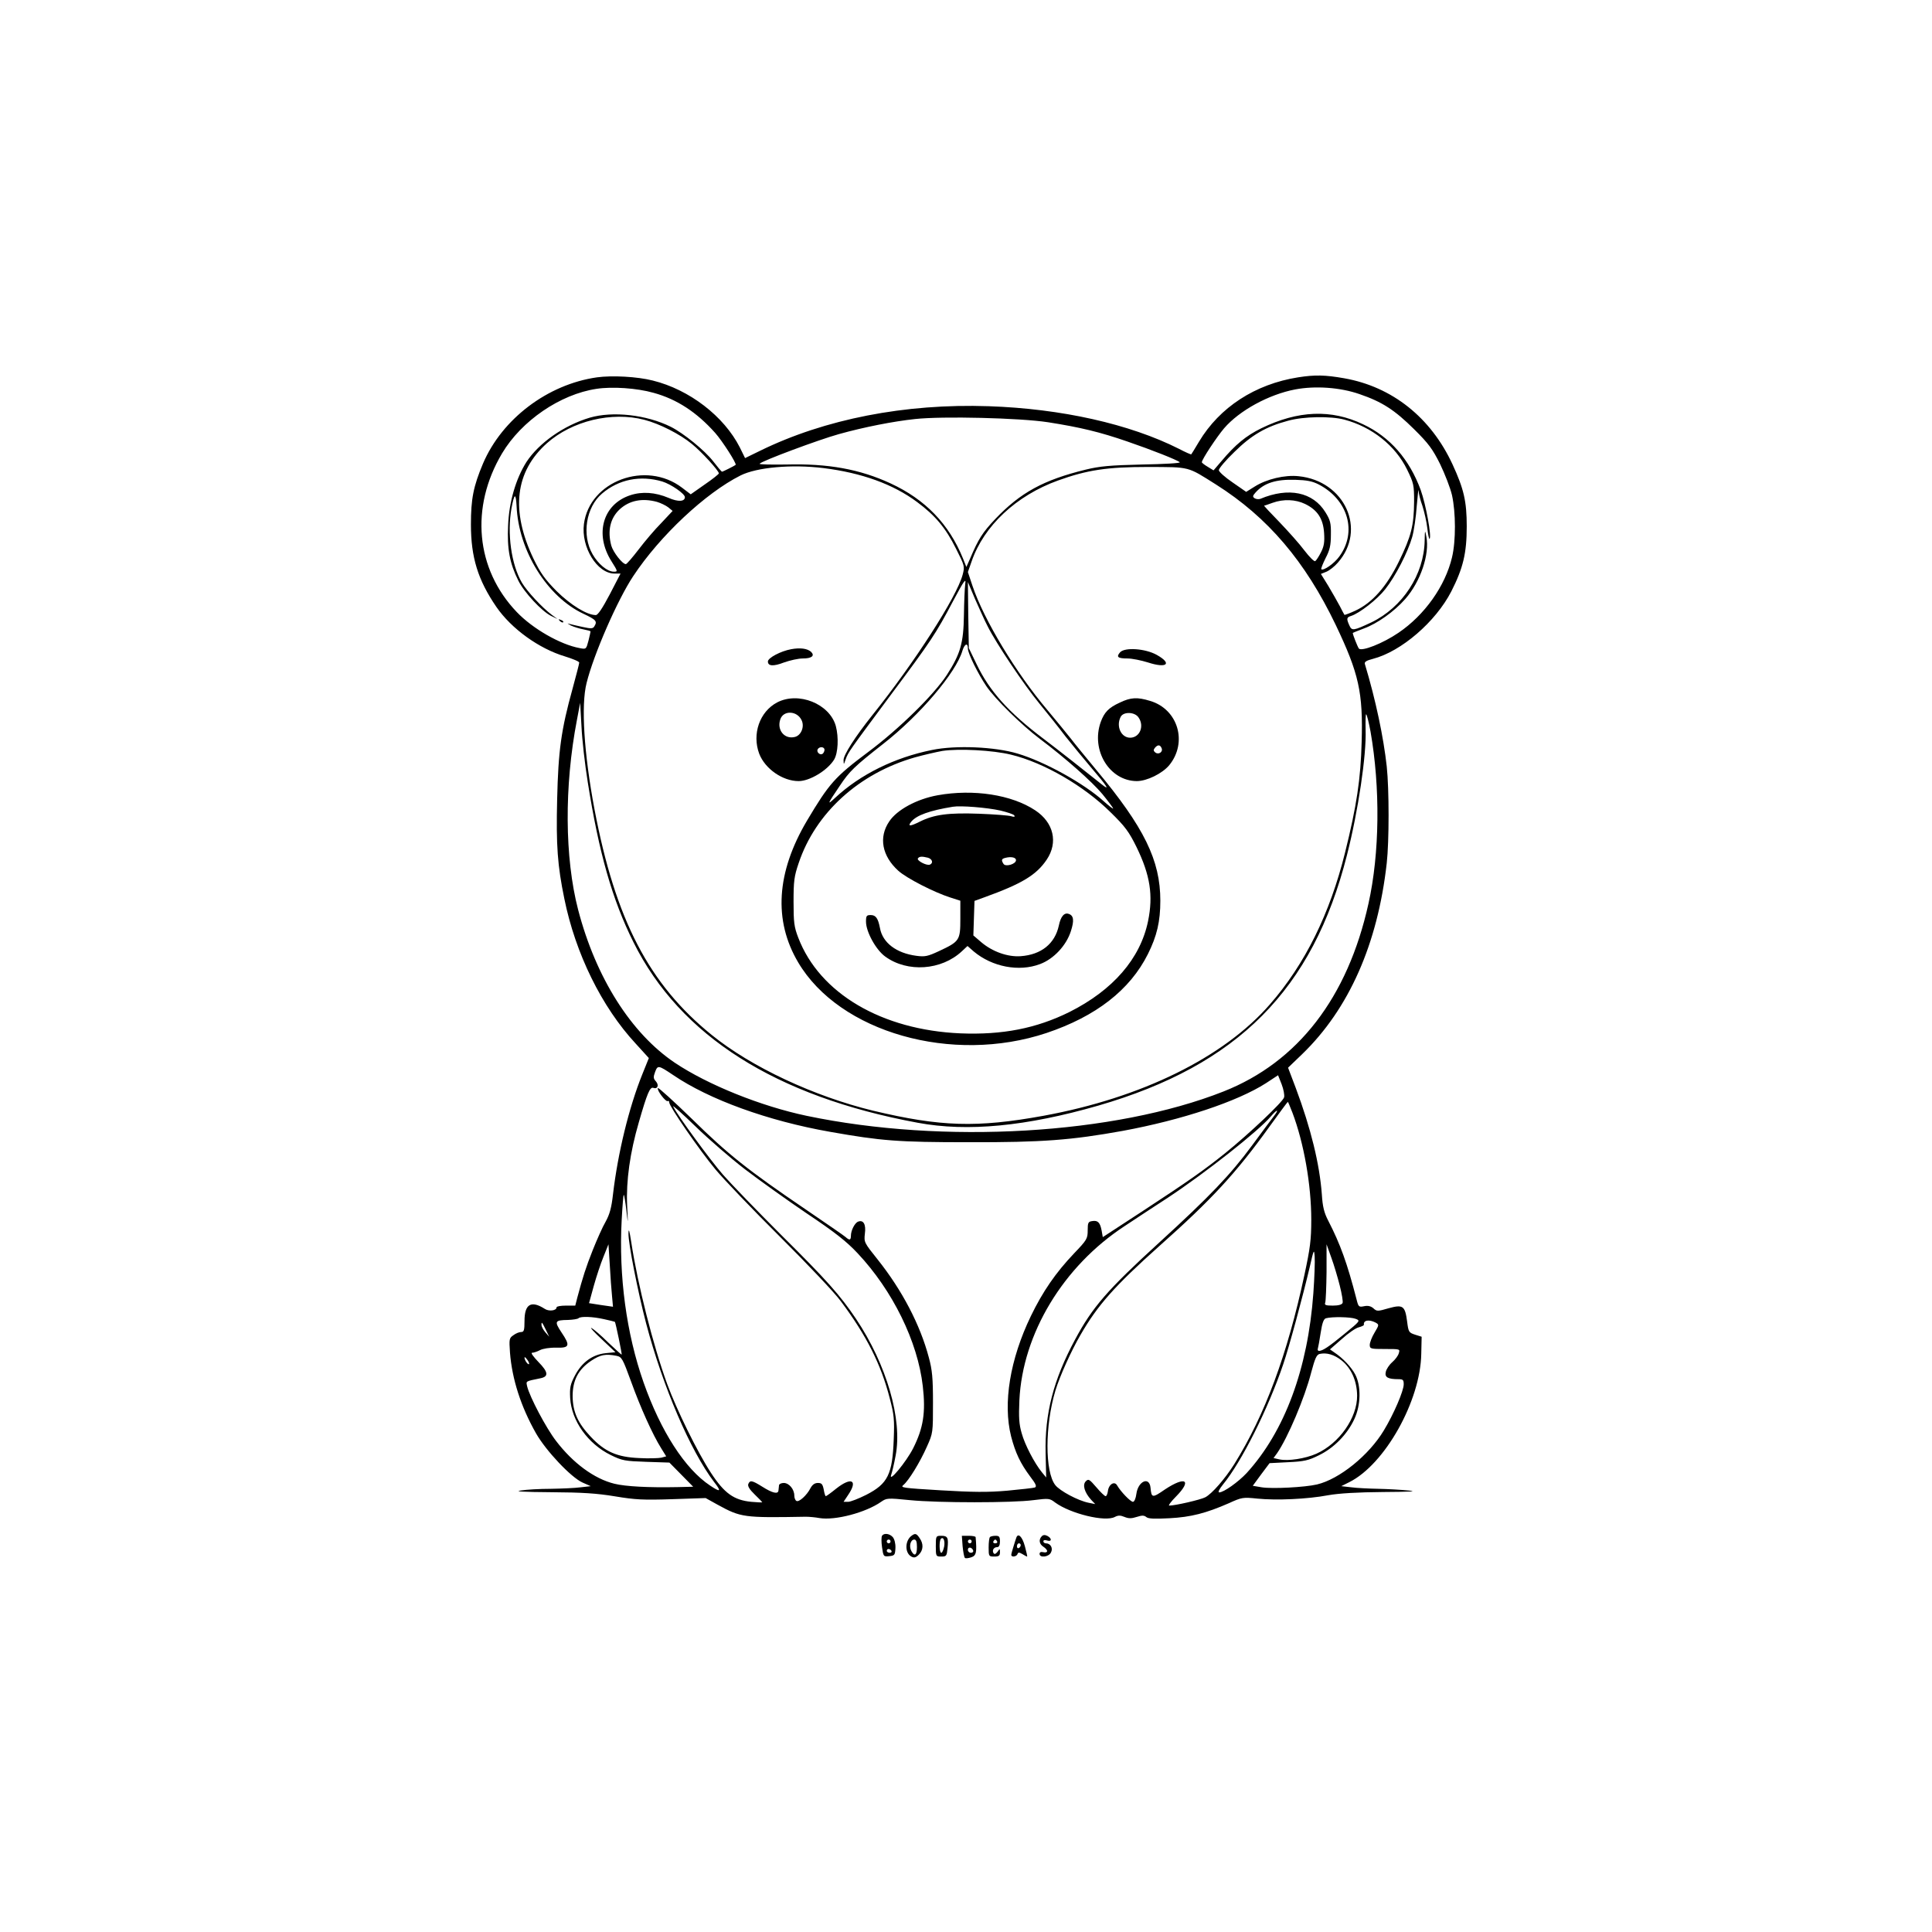
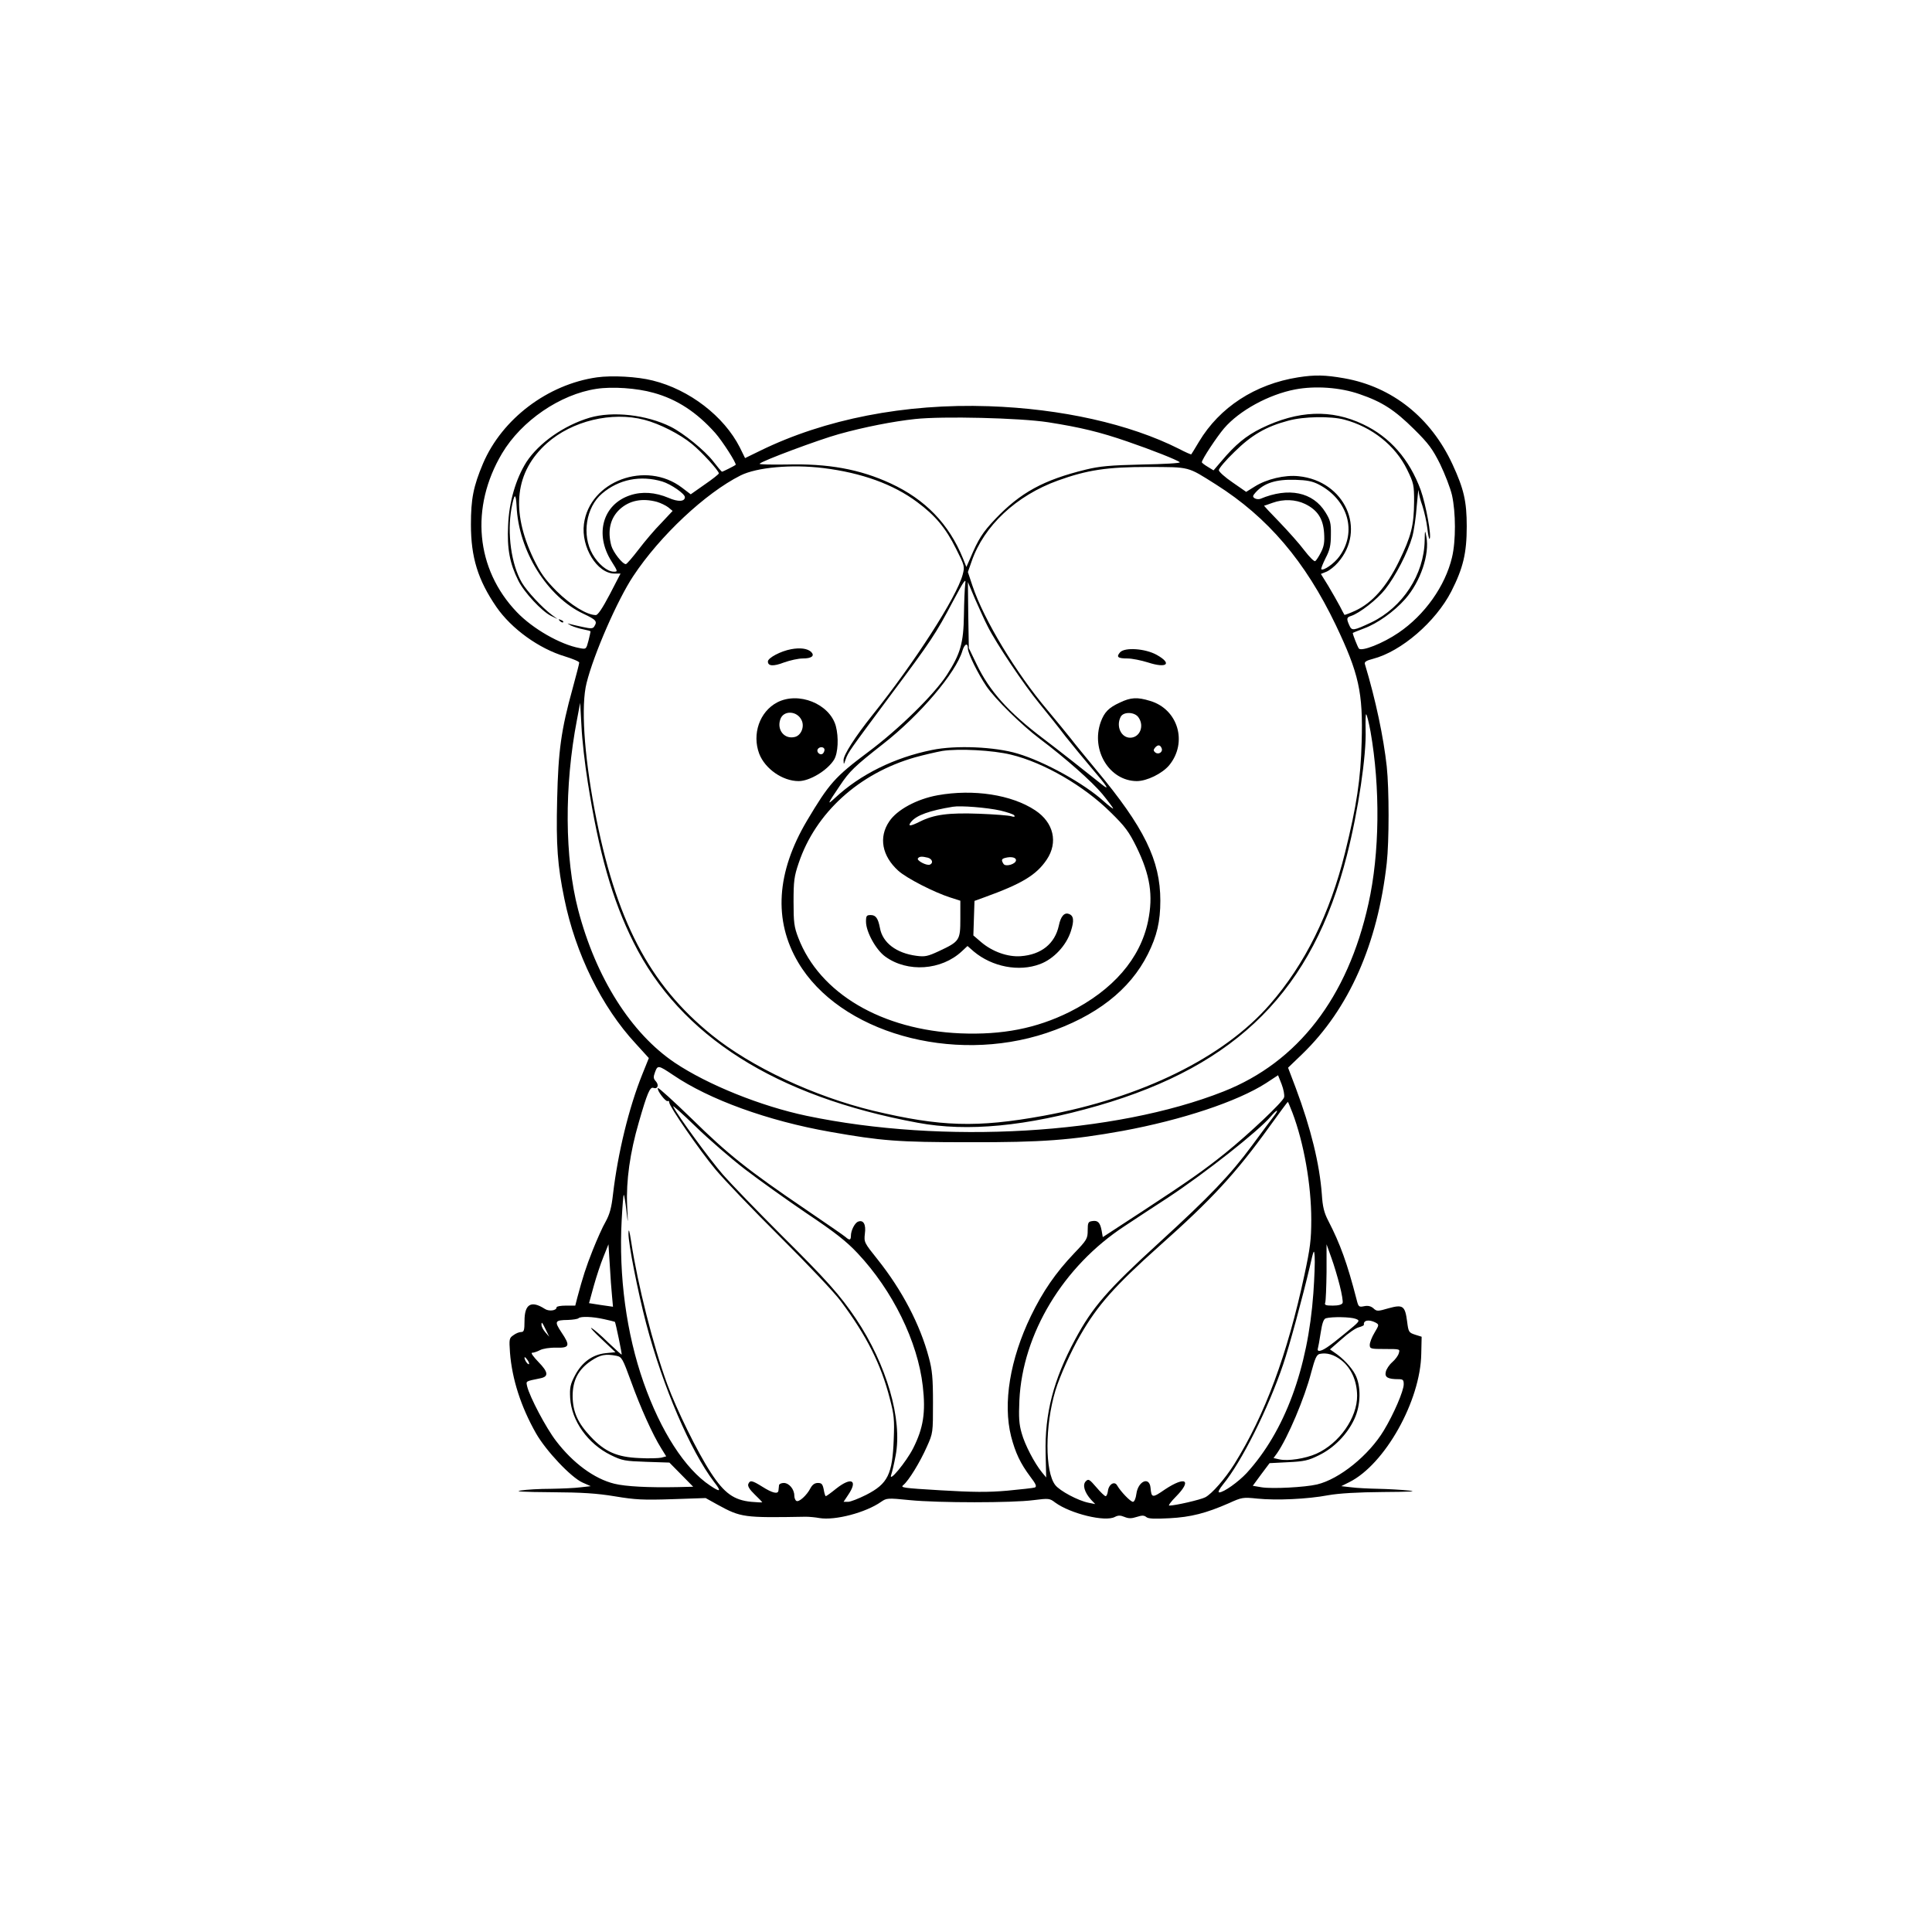
- <svg xmlns="http://www.w3.org/2000/svg" version="1.0" width="1024pt" height="1024pt" viewBox="0 0 1024 1024" preserveAspectRatio="xMidYMid meet">
-   <g transform="translate(0,1024) scale(0.1,-0.1)" fill="#000000" stroke="none">
-     <path d="M3164 8240 c-261 -37 -503 -220 -604 -457 -51 -121 -64 -187 -64 -323 0 -174 37 -294 135 -437 80 -116 226 -221 363 -262 42 -13 76 -27 76 -33 0 -6 -16 -67 -35 -137 -61 -220 -76 -330 -82 -588 -6 -244 2 -351 38 -526 59 -291 198 -574 378 -768 l70 -77 -35 -87 c-70 -174 -129 -414 -155 -635 -8 -72 -18 -107 -39 -145 -16 -27 -46 -95 -68 -150 -37 -93 -53 -144 -82 -252 l-11 -43 -49 0 c-28 0 -50 -4 -50 -9 0 -18 -41 -23 -63 -8 -72 46 -107 25 -107 -64 0 -50 -3 -59 -18 -59 -10 0 -28 -7 -41 -17 -22 -15 -23 -20 -18 -92 11 -141 58 -287 138 -428 53 -93 186 -234 247 -261 l43 -19 -53 -6 c-29 -4 -100 -7 -158 -8 -58 0 -130 -4 -160 -9 -37 -5 15 -8 160 -9 167 -1 243 -6 340 -22 108 -18 149 -20 302 -15 l178 6 63 -35 c124 -68 138 -70 467 -64 19 0 52 -3 73 -7 83 -14 246 29 327 86 29 20 34 21 152 9 152 -15 544 -15 656 0 81 10 85 10 115 -13 81 -59 265 -104 316 -76 18 9 29 9 51 0 22 -9 37 -9 65 0 28 9 39 9 51 -1 11 -9 44 -10 122 -6 115 6 195 27 316 80 68 31 74 32 151 24 100 -10 264 -3 375 18 56 10 156 16 290 17 149 1 186 3 135 8 -38 4 -110 8 -160 9 -49 1 -114 4 -143 8 l-53 6 42 21 c189 94 378 431 382 681 l2 90 -35 11 c-33 11 -35 14 -42 70 -11 83 -22 91 -98 70 -58 -17 -63 -17 -81 0 -13 11 -28 15 -48 11 -29 -6 -31 -4 -41 36 -49 190 -86 293 -150 417 -22 42 -30 75 -34 140 -12 161 -58 349 -138 563 l-41 108 75 72 c248 240 400 584 448 1012 13 117 13 390 0 513 -17 154 -58 351 -116 543 -3 11 8 18 43 27 150 39 332 196 415 357 63 124 82 203 82 345 0 132 -15 198 -75 328 -115 249 -320 412 -574 457 -102 18 -156 19 -245 5 -228 -36 -416 -159 -525 -341 -21 -35 -39 -65 -41 -67 -1 -2 -31 11 -65 29 -262 132 -624 213 -1009 226 -443 15 -868 -68 -1211 -236 l-80 -39 -28 57 c-84 165 -267 306 -461 354 -82 21 -216 28 -296 17z m300 -82 c124 -34 229 -103 327 -213 38 -43 115 -163 108 -169 -6 -5 -67 -36 -72 -36 -3 0 -24 25 -47 55 -44 57 -157 149 -225 183 -129 64 -307 84 -430 48 -137 -41 -269 -134 -335 -235 -56 -89 -92 -211 -97 -336 -6 -124 9 -202 54 -292 31 -63 125 -163 173 -187 l35 -17 -30 22 c-52 39 -131 124 -159 171 -56 96 -79 261 -55 394 15 80 23 84 27 12 10 -237 162 -481 354 -571 68 -32 75 -40 58 -67 -7 -12 -17 -13 -62 -3 -29 6 -62 14 -73 17 -11 4 -6 0 10 -9 17 -8 47 -17 68 -21 20 -4 37 -8 37 -11 0 -2 -5 -25 -11 -49 -12 -45 -12 -46 -47 -39 -103 19 -249 103 -333 191 -218 228 -248 555 -78 841 103 173 308 313 500 342 84 13 215 4 303 -21z m3742 -7 c120 -41 186 -84 289 -186 77 -76 98 -105 138 -185 25 -52 54 -126 63 -165 20 -91 21 -241 0 -329 -36 -152 -145 -306 -284 -400 -82 -56 -196 -101 -210 -83 -7 10 -32 73 -32 82 0 1 27 12 59 24 71 26 160 89 219 156 81 92 130 237 112 330 -7 38 -8 37 -9 -20 -3 -180 -117 -354 -283 -434 -94 -44 -103 -46 -116 -16 -16 35 -15 43 8 50 45 14 140 88 182 142 54 68 120 196 143 277 9 31 20 105 24 164 5 59 9 95 10 81 0 -14 9 -50 20 -80 10 -31 22 -83 26 -118 4 -34 9 -60 12 -57 12 11 -20 184 -47 259 -60 163 -163 281 -305 348 -169 81 -345 74 -540 -21 -81 -40 -137 -86 -211 -174 l-42 -49 -31 19 c-17 10 -31 21 -31 24 0 15 79 134 118 180 81 94 236 179 377 206 106 20 238 11 341 -25z m-3791 -136 c81 -21 189 -76 252 -128 52 -42 143 -142 143 -156 0 -4 -34 -31 -75 -59 l-74 -52 -46 35 c-191 146 -490 36 -520 -192 -16 -123 70 -263 162 -263 l32 0 -57 -110 c-39 -74 -63 -110 -74 -110 -47 0 -133 53 -208 127 -63 64 -85 95 -123 173 -121 255 -97 460 72 611 133 118 343 169 516 124z m2140 -13 c172 -27 275 -52 420 -102 131 -45 265 -98 278 -110 5 -5 -85 -10 -200 -12 -170 -4 -224 -9 -298 -27 -225 -55 -347 -122 -481 -263 -66 -70 -88 -104 -132 -208 l-20 -45 -18 45 c-74 183 -200 313 -384 398 -162 75 -331 106 -553 100 -80 -1 -143 0 -141 4 9 14 315 128 420 157 132 37 290 68 404 80 145 16 556 6 705 -17z m1570 14 c147 -39 271 -138 333 -265 35 -72 37 -81 37 -171 -1 -125 -15 -182 -81 -317 -65 -133 -142 -219 -231 -260 -30 -14 -56 -23 -57 -22 -2 2 -13 24 -25 47 -13 24 -40 72 -61 107 l-39 63 30 12 c16 7 43 28 60 48 154 175 37 433 -208 458 -72 8 -170 -15 -233 -55 l-45 -28 -72 50 c-40 27 -73 57 -73 65 0 9 37 53 83 97 90 89 167 134 284 165 82 23 227 25 298 6z m-2760 -257 c201 -25 369 -85 496 -180 96 -71 152 -138 206 -247 46 -91 47 -94 35 -139 -32 -118 -255 -465 -478 -743 -91 -114 -154 -212 -153 -239 1 -26 1 -25 11 4 14 39 19 45 238 340 215 288 239 324 332 500 58 109 69 124 64 90 -3 -22 -6 -96 -7 -164 -2 -149 -18 -206 -91 -319 -69 -105 -253 -286 -418 -409 -175 -131 -205 -165 -323 -363 -162 -274 -178 -528 -47 -750 219 -372 817 -542 1317 -375 262 88 442 228 537 418 48 96 66 173 66 283 0 214 -85 388 -340 694 -52 63 -113 137 -135 166 -22 28 -78 96 -123 150 -167 197 -337 479 -397 657 l-25 75 20 57 c65 188 236 348 457 428 155 56 261 72 478 72 225 -1 206 4 360 -93 275 -174 473 -407 635 -745 122 -256 145 -357 137 -620 -5 -194 -26 -337 -88 -586 -80 -323 -212 -591 -398 -804 -245 -282 -681 -496 -1201 -591 -352 -64 -545 -58 -902 27 -313 76 -645 231 -855 401 -333 269 -511 611 -622 1196 -56 297 -72 552 -42 670 38 153 164 441 247 566 142 215 384 441 569 534 86 43 270 60 440 39z m-855 -71 c46 -14 120 -65 120 -83 0 -24 -36 -26 -86 -4 -71 30 -141 35 -204 14 -145 -48 -190 -206 -99 -350 34 -54 34 -55 12 -55 -34 0 -82 40 -112 92 -59 102 -35 250 50 322 89 76 204 98 319 64z m3480 -16 c155 -81 204 -251 109 -381 -27 -38 -85 -78 -96 -68 -2 3 8 29 23 59 22 42 28 67 28 124 1 62 -3 77 -29 119 -66 107 -195 134 -345 71 -8 -3 -22 -2 -30 3 -12 8 -11 13 5 31 45 50 108 70 210 67 61 -2 90 -7 125 -25z m-3508 -92 c20 -6 47 -19 60 -29 l23 -19 -60 -64 c-34 -34 -88 -98 -120 -140 -33 -43 -63 -78 -68 -78 -18 0 -67 63 -77 98 -21 78 -6 145 44 192 52 48 120 61 198 40z m3435 -11 c66 -32 96 -78 101 -154 3 -48 0 -70 -17 -103 -11 -22 -25 -43 -30 -46 -5 -4 -31 22 -57 56 -26 35 -86 102 -133 151 -47 48 -83 87 -81 87 3 0 23 7 45 15 58 21 122 18 172 -6z m-1682 -649 c45 -90 191 -308 274 -409 42 -51 105 -130 139 -175 35 -44 96 -118 135 -164 86 -100 103 -127 56 -89 -67 54 -245 194 -309 242 -184 139 -285 251 -354 395 l-41 85 -3 175 -2 175 38 -90 c22 -49 51 -115 67 -145z m-105 -118 c0 -25 54 -134 98 -199 46 -68 189 -208 282 -278 137 -103 278 -228 333 -294 31 -38 57 -73 57 -76 0 -4 -23 14 -51 39 -104 94 -314 210 -456 252 -120 36 -327 45 -453 19 -199 -40 -381 -130 -514 -254 -44 -41 -42 -35 25 64 52 78 77 102 231 223 192 150 385 376 419 493 12 38 29 44 29 11z m-2015 -706 c59 -375 130 -625 243 -851 247 -496 753 -817 1507 -956 263 -49 574 -19 956 91 739 214 1137 614 1318 1327 60 235 104 533 99 665 -1 47 0 84 3 82 4 -2 14 -43 23 -91 52 -296 49 -645 -11 -913 -110 -497 -373 -839 -768 -995 -577 -228 -1484 -281 -2210 -129 -242 51 -523 164 -698 281 -232 156 -419 451 -513 812 -71 274 -74 653 -6 1006 l17 90 7 -125 c3 -69 18 -201 33 -294z m2244 144 c174 -42 387 -166 527 -305 78 -76 98 -104 138 -185 72 -148 89 -255 61 -392 -41 -199 -186 -366 -417 -482 -176 -87 -355 -122 -578 -113 -417 18 -746 212 -859 507 -22 57 -25 81 -25 190 0 109 3 135 27 205 89 266 319 476 617 561 47 13 112 28 145 34 87 13 267 4 364 -20z m-1791 -1698 c191 -130 502 -243 832 -301 272 -48 359 -55 735 -55 389 -1 543 11 815 60 315 58 609 156 760 253 l64 42 19 -48 c10 -26 16 -57 13 -69 -6 -24 -185 -193 -311 -295 -116 -93 -193 -147 -434 -305 l-216 -141 -6 34 c-8 43 -20 56 -50 51 -21 -3 -24 -8 -24 -49 0 -44 -4 -51 -72 -122 -98 -103 -166 -202 -229 -332 -111 -230 -149 -462 -105 -638 23 -88 49 -143 102 -214 30 -39 35 -52 24 -57 -8 -3 -75 -10 -147 -17 -103 -9 -182 -8 -351 2 -201 12 -217 14 -199 28 28 23 88 120 125 204 32 71 32 74 32 232 0 131 -4 174 -22 240 -46 174 -142 357 -271 519 -72 90 -73 92 -68 137 7 50 -8 75 -36 64 -18 -7 -38 -47 -38 -75 0 -24 -8 -25 -29 -6 -9 8 -104 73 -211 146 -305 207 -412 292 -601 478 -98 95 -179 169 -182 165 -7 -11 42 -75 52 -69 4 3 8 0 8 -7 0 -21 160 -253 245 -355 44 -53 198 -214 342 -357 144 -143 289 -296 322 -341 137 -183 214 -336 260 -516 23 -87 25 -114 21 -216 -7 -187 -31 -236 -146 -295 -40 -20 -83 -37 -96 -37 l-24 0 24 36 c54 79 18 98 -63 34 -27 -22 -52 -40 -55 -40 -3 0 -8 16 -11 35 -6 29 -11 35 -31 35 -17 0 -29 -9 -39 -27 -19 -38 -62 -77 -75 -68 -6 3 -11 16 -11 28 0 34 -28 67 -56 67 -13 0 -25 -6 -25 -12 -1 -7 -2 -20 -3 -28 -2 -21 -32 -14 -87 21 -53 33 -64 35 -73 13 -4 -11 7 -29 34 -55 22 -21 40 -40 40 -41 0 -2 -26 -1 -58 2 -92 9 -143 45 -214 154 -72 110 -182 335 -232 471 -75 206 -156 527 -190 750 -10 64 -14 78 -15 48 -1 -53 49 -307 94 -479 89 -336 234 -673 360 -839 40 -51 34 -56 -21 -19 -133 88 -262 288 -353 547 -91 259 -132 563 -116 860 4 76 9 136 11 134 3 -2 9 -40 14 -83 9 -78 9 -77 4 27 -6 130 15 280 62 441 44 153 59 189 77 182 23 -8 31 15 13 35 -13 14 -14 22 -4 49 14 37 17 37 96 -16z m3282 -199 c61 -161 100 -383 100 -568 0 -106 -6 -151 -36 -291 -91 -425 -210 -744 -372 -1004 -49 -78 -119 -158 -154 -176 -25 -13 -159 -44 -191 -44 -6 0 10 22 36 48 86 87 51 110 -58 38 -68 -47 -72 -46 -77 9 -6 61 -66 35 -75 -33 -3 -24 -11 -42 -18 -42 -13 0 -65 54 -84 87 -14 25 -45 6 -49 -31 -2 -14 -7 -26 -12 -26 -5 0 -27 21 -49 47 -37 43 -42 46 -56 32 -19 -19 -7 -59 28 -98 l22 -23 -35 7 c-56 11 -153 63 -177 94 -55 71 -55 315 1 501 23 76 84 211 133 295 91 158 182 260 418 471 278 247 406 386 583 632 52 72 96 132 98 132 1 0 12 -26 24 -57z m-2902 -300 c73 -56 220 -161 326 -233 151 -101 212 -149 272 -213 185 -197 318 -467 345 -704 16 -139 3 -222 -51 -329 -37 -73 -134 -190 -116 -139 4 11 15 56 23 100 37 192 -48 483 -210 725 -84 125 -155 205 -397 445 -127 127 -266 271 -309 320 -70 81 -237 309 -263 360 -6 11 47 -36 118 -105 71 -69 189 -171 262 -227z m2803 280 c-12 -15 -63 -84 -114 -153 -115 -156 -225 -271 -492 -515 -276 -252 -355 -343 -447 -515 -115 -214 -161 -393 -156 -603 l3 -128 -23 28 c-39 48 -90 145 -107 207 -14 48 -16 84 -12 175 17 352 232 709 557 922 63 42 167 110 230 151 197 130 479 352 546 431 34 40 46 40 15 0z m-3507 -954 l5 -55 -63 9 -64 10 25 91 c14 50 37 120 52 156 l26 65 7 -110 c3 -60 9 -135 12 -166z m3857 57 c11 -43 18 -85 15 -92 -4 -9 -22 -14 -52 -14 -38 0 -45 3 -40 16 3 9 6 82 7 162 l0 147 25 -70 c14 -38 34 -105 45 -149z m-140 -41 c-29 -400 -152 -732 -354 -953 -44 -47 -121 -102 -145 -102 -8 0 0 17 21 43 98 120 238 399 318 635 32 94 103 356 141 517 21 93 23 97 26 55 2 -24 -1 -112 -7 -195z m-3759 -137 c29 -6 55 -13 57 -14 4 -4 39 -174 36 -174 -2 0 -34 29 -72 65 -37 37 -77 71 -88 76 -11 6 13 -21 54 -59 l73 -69 -51 -5 c-70 -7 -127 -48 -164 -119 -24 -46 -28 -63 -25 -119 7 -120 93 -242 215 -302 61 -30 75 -32 188 -36 l123 -4 63 -64 63 -64 -84 -2 c-152 -3 -274 3 -334 18 -106 26 -219 109 -309 227 -53 69 -139 232 -153 289 -6 29 -11 26 71 43 44 9 41 33 -11 86 -27 28 -42 49 -34 49 8 0 27 6 42 14 15 8 52 14 85 13 72 -2 77 10 29 81 -39 59 -36 65 35 66 26 1 51 5 55 9 11 11 75 9 136 -5z m3983 2 c26 -10 25 -11 -58 -79 -85 -70 -117 -91 -136 -91 -6 0 -9 6 -6 13 2 6 9 44 15 84 8 52 16 73 28 76 33 9 131 7 157 -3z m106 -20 c19 -11 19 -12 -6 -54 -14 -23 -25 -52 -25 -64 0 -21 5 -22 81 -22 79 0 80 0 73 -22 -3 -13 -19 -34 -35 -48 -16 -14 -31 -37 -34 -51 -7 -29 11 -39 68 -39 23 0 27 -4 27 -27 0 -35 -53 -158 -105 -244 -79 -132 -236 -259 -355 -287 -64 -15 -237 -24 -293 -15 l-47 8 44 60 45 60 98 5 c85 4 108 9 164 37 80 39 150 111 187 191 35 74 37 176 5 237 -21 40 -67 88 -111 117 l-23 16 63 55 c34 31 75 59 90 62 15 4 27 10 27 13 -4 25 27 30 62 12z m-4397 -40 l17 -35 -21 24 c-11 13 -20 30 -20 39 0 19 3 15 24 -28z m4216 -160 c52 -41 82 -109 83 -187 1 -117 -94 -253 -216 -308 -59 -26 -149 -40 -196 -30 l-31 7 19 26 c56 81 146 292 181 429 20 74 28 93 45 97 37 8 77 -4 115 -34z m-3843 24 c29 -6 33 -14 78 -137 49 -136 114 -281 160 -354 l26 -42 -26 -7 c-14 -3 -67 -5 -118 -2 -116 5 -181 33 -256 113 -69 73 -95 132 -96 215 0 84 30 142 99 188 48 32 76 37 133 26z m-463 -44 c-6 -5 -24 21 -24 34 0 6 6 1 14 -10 8 -10 12 -21 10 -24z" />
-     <path d="M2967 6949 c7 -7 15 -10 18 -7 3 3 -2 9 -12 12 -14 6 -15 5 -6 -5z" />
-     <path d="M4193 6799 c-55 -10 -123 -46 -123 -65 0 -25 29 -27 86 -5 31 11 75 21 99 21 47 0 65 14 44 35 -20 18 -58 23 -106 14z" />
-     <path d="M5937 6783 c-22 -25 -13 -33 39 -33 24 0 73 -10 108 -21 101 -33 131 -7 47 40 -61 34 -169 41 -194 14z" />
-     <path d="M4119 6517 c-93 -49 -134 -168 -95 -272 31 -80 124 -145 209 -145 59 0 153 57 188 114 21 35 25 118 9 178 -33 118 -198 184 -311 125z m130 -95 c16 -34 -3 -80 -36 -88 -55 -14 -97 37 -77 94 17 49 90 45 113 -6z m121 -156 c0 -8 -5 -18 -11 -22 -14 -8 -33 11 -25 25 10 16 36 13 36 -3z" />
-     <path d="M5935 6516 c-59 -27 -82 -51 -101 -103 -53 -149 46 -312 191 -313 54 0 135 40 172 84 99 121 47 297 -101 341 -68 21 -103 19 -161 -9z m99 -78 c33 -46 7 -108 -44 -108 -48 0 -76 61 -50 111 15 28 74 26 94 -3z m123 -164 c8 -20 -17 -36 -34 -22 -10 8 -10 14 -2 24 15 18 28 18 36 -2z" />
-     <path d="M4970 6025 c-111 -20 -216 -77 -257 -139 -57 -84 -38 -183 48 -261 44 -40 191 -115 276 -142 l53 -17 0 -96 c0 -114 -4 -120 -113 -171 -60 -28 -75 -31 -120 -25 -106 14 -179 69 -193 147 -10 52 -22 69 -49 69 -22 0 -25 -4 -25 -35 0 -54 53 -150 102 -185 118 -86 298 -73 406 28 l30 28 33 -29 c98 -82 240 -109 351 -67 73 27 140 99 164 175 18 56 15 82 -11 91 -24 9 -43 -13 -53 -62 -21 -96 -93 -154 -202 -162 -69 -5 -150 24 -209 74 l-42 36 3 92 3 91 55 20 c196 71 273 117 328 199 61 91 37 196 -61 261 -125 83 -327 114 -517 80z m332 -81 c37 -9 71 -20 74 -26 5 -8 -1 -9 -17 -4 -13 4 -89 10 -169 13 -163 6 -239 -4 -315 -42 -52 -26 -66 -26 -45 0 28 34 97 59 220 79 41 7 180 -4 252 -20z m-384 -250 c24 -7 30 -29 10 -37 -18 -6 -70 22 -63 33 7 11 21 12 53 4z m467 -13 c0 -21 -55 -37 -66 -20 -13 20 -11 27 9 32 30 8 57 3 57 -12z" />
-     <path d="M4675 2100 c-4 -6 -4 -33 0 -61 7 -49 8 -50 38 -47 29 3 31 6 33 43 1 24 -5 47 -14 58 -17 19 -47 23 -57 7z m45 -30 c0 -5 -4 -10 -10 -10 -5 0 -10 5 -10 10 0 6 5 10 10 10 6 0 10 -4 10 -10z m5 -50 c3 -5 -1 -10 -9 -10 -9 0 -16 5 -16 10 0 6 4 10 9 10 6 0 13 -4 16 -10z" />
-     <path d="M4834 2102 c-38 -25 -40 -92 -4 -112 15 -8 24 -6 40 10 24 24 26 57 4 88 -16 24 -23 26 -40 14z m26 -62 c0 -43 -13 -52 -30 -20 -13 25 -4 60 16 60 10 0 14 -12 14 -40z" />
-     <path d="M5522 2098 c-18 -18 -14 -42 8 -56 11 -7 20 -17 20 -23 0 -6 -9 -9 -20 -6 -13 3 -20 0 -20 -9 0 -22 48 -17 60 7 13 23 -2 49 -26 49 -8 0 -14 5 -14 11 0 6 9 8 20 4 25 -8 26 11 2 24 -13 7 -23 6 -30 -1z" />
-     <path d="M4960 2045 c0 -54 1 -55 29 -55 27 0 29 3 33 43 6 57 1 67 -33 67 -28 0 -29 -1 -29 -55z m44 -3 c-4 -18 -10 -32 -15 -32 -11 0 -12 63 -2 74 13 13 23 -11 17 -42z" />
-     <path d="M5102 2045 c3 -30 8 -58 12 -62 3 -4 19 -2 34 3 27 9 30 27 23 107 -1 4 -17 7 -37 7 l-36 0 4 -55z m48 25 c0 -5 -4 -10 -10 -10 -5 0 -10 5 -10 10 0 6 5 10 10 10 6 0 10 -4 10 -10z m8 -48 c2 -7 -3 -12 -12 -12 -9 0 -16 7 -16 16 0 17 22 14 28 -4z" />
-     <path d="M5247 2093 c-4 -3 -7 -28 -7 -55 0 -47 1 -48 30 -48 24 0 30 4 30 22 0 21 -1 21 -13 3 -10 -12 -16 -14 -21 -7 -9 15 1 32 20 32 9 0 14 11 14 30 0 25 -4 30 -23 30 -13 0 -27 -3 -30 -7z m38 -23 c3 -5 -1 -10 -10 -10 -9 0 -13 5 -10 10 3 6 8 10 10 10 2 0 7 -4 10 -10z" />
-     <path d="M5386 2088 c-3 -7 -9 -28 -15 -47 -6 -19 -11 -38 -11 -42 0 -14 28 -10 33 4 3 10 9 10 26 0 11 -7 22 -13 25 -13 2 0 -4 25 -12 55 -14 52 -37 73 -46 43z m24 -37 c0 -6 -4 -13 -10 -16 -5 -3 -10 1 -10 9 0 9 5 16 10 16 6 0 10 -4 10 -9z" />
+ <svg xmlns="http://www.w3.org/2000/svg" version="1.0" width="1024pt" height="1024pt" viewBox="0 0 1024 1024" preserveAspectRatio="xMidYMid meet" id="svg824">
+   <defs id="defs828" />
+   <g transform="translate(0,1024) scale(0.1,-0.1)" fill="#000000" stroke="none" id="g822">
+     <path d="M3164 8240 c-261 -37 -503 -220 -604 -457 -51 -121 -64 -187 -64 -323 0 -174 37 -294 135 -437 80 -116 226 -221 363 -262 42 -13 76 -27 76 -33 0 -6 -16 -67 -35 -137 -61 -220 -76 -330 -82 -588 -6 -244 2 -351 38 -526 59 -291 198 -574 378 -768 l70 -77 -35 -87 c-70 -174 -129 -414 -155 -635 -8 -72 -18 -107 -39 -145 -16 -27 -46 -95 -68 -150 -37 -93 -53 -144 -82 -252 l-11 -43 -49 0 c-28 0 -50 -4 -50 -9 0 -18 -41 -23 -63 -8 -72 46 -107 25 -107 -64 0 -50 -3 -59 -18 -59 -10 0 -28 -7 -41 -17 -22 -15 -23 -20 -18 -92 11 -141 58 -287 138 -428 53 -93 186 -234 247 -261 l43 -19 -53 -6 c-29 -4 -100 -7 -158 -8 -58 0 -130 -4 -160 -9 -37 -5 15 -8 160 -9 167 -1 243 -6 340 -22 108 -18 149 -20 302 -15 l178 6 63 -35 c124 -68 138 -70 467 -64 19 0 52 -3 73 -7 83 -14 246 29 327 86 29 20 34 21 152 9 152 -15 544 -15 656 0 81 10 85 10 115 -13 81 -59 265 -104 316 -76 18 9 29 9 51 0 22 -9 37 -9 65 0 28 9 39 9 51 -1 11 -9 44 -10 122 -6 115 6 195 27 316 80 68 31 74 32 151 24 100 -10 264 -3 375 18 56 10 156 16 290 17 149 1 186 3 135 8 -38 4 -110 8 -160 9 -49 1 -114 4 -143 8 l-53 6 42 21 c189 94 378 431 382 681 l2 90 -35 11 c-33 11 -35 14 -42 70 -11 83 -22 91 -98 70 -58 -17 -63 -17 -81 0 -13 11 -28 15 -48 11 -29 -6 -31 -4 -41 36 -49 190 -86 293 -150 417 -22 42 -30 75 -34 140 -12 161 -58 349 -138 563 l-41 108 75 72 c248 240 400 584 448 1012 13 117 13 390 0 513 -17 154 -58 351 -116 543 -3 11 8 18 43 27 150 39 332 196 415 357 63 124 82 203 82 345 0 132 -15 198 -75 328 -115 249 -320 412 -574 457 -102 18 -156 19 -245 5 -228 -36 -416 -159 -525 -341 -21 -35 -39 -65 -41 -67 -1 -2 -31 11 -65 29 -262 132 -624 213 -1009 226 -443 15 -868 -68 -1211 -236 l-80 -39 -28 57 c-84 165 -267 306 -461 354 -82 21 -216 28 -296 17z m300 -82 c124 -34 229 -103 327 -213 38 -43 115 -163 108 -169 -6 -5 -67 -36 -72 -36 -3 0 -24 25 -47 55 -44 57 -157 149 -225 183 -129 64 -307 84 -430 48 -137 -41 -269 -134 -335 -235 -56 -89 -92 -211 -97 -336 -6 -124 9 -202 54 -292 31 -63 125 -163 173 -187 l35 -17 -30 22 c-52 39 -131 124 -159 171 -56 96 -79 261 -55 394 15 80 23 84 27 12 10 -237 162 -481 354 -571 68 -32 75 -40 58 -67 -7 -12 -17 -13 -62 -3 -29 6 -62 14 -73 17 -11 4 -6 0 10 -9 17 -8 47 -17 68 -21 20 -4 37 -8 37 -11 0 -2 -5 -25 -11 -49 -12 -45 -12 -46 -47 -39 -103 19 -249 103 -333 191 -218 228 -248 555 -78 841 103 173 308 313 500 342 84 13 215 4 303 -21z m3742 -7 c120 -41 186 -84 289 -186 77 -76 98 -105 138 -185 25 -52 54 -126 63 -165 20 -91 21 -241 0 -329 -36 -152 -145 -306 -284 -400 -82 -56 -196 -101 -210 -83 -7 10 -32 73 -32 82 0 1 27 12 59 24 71 26 160 89 219 156 81 92 130 237 112 330 -7 38 -8 37 -9 -20 -3 -180 -117 -354 -283 -434 -94 -44 -103 -46 -116 -16 -16 35 -15 43 8 50 45 14 140 88 182 142 54 68 120 196 143 277 9 31 20 105 24 164 5 59 9 95 10 81 0 -14 9 -50 20 -80 10 -31 22 -83 26 -118 4 -34 9 -60 12 -57 12 11 -20 184 -47 259 -60 163 -163 281 -305 348 -169 81 -345 74 -540 -21 -81 -40 -137 -86 -211 -174 l-42 -49 -31 19 c-17 10 -31 21 -31 24 0 15 79 134 118 180 81 94 236 179 377 206 106 20 238 11 341 -25z m-3791 -136 c81 -21 189 -76 252 -128 52 -42 143 -142 143 -156 0 -4 -34 -31 -75 -59 l-74 -52 -46 35 c-191 146 -490 36 -520 -192 -16 -123 70 -263 162 -263 l32 0 -57 -110 c-39 -74 -63 -110 -74 -110 -47 0 -133 53 -208 127 -63 64 -85 95 -123 173 -121 255 -97 460 72 611 133 118 343 169 516 124z m2140 -13 c172 -27 275 -52 420 -102 131 -45 265 -98 278 -110 5 -5 -85 -10 -200 -12 -170 -4 -224 -9 -298 -27 -225 -55 -347 -122 -481 -263 -66 -70 -88 -104 -132 -208 l-20 -45 -18 45 c-74 183 -200 313 -384 398 -162 75 -331 106 -553 100 -80 -1 -143 0 -141 4 9 14 315 128 420 157 132 37 290 68 404 80 145 16 556 6 705 -17z m1570 14 c147 -39 271 -138 333 -265 35 -72 37 -81 37 -171 -1 -125 -15 -182 -81 -317 -65 -133 -142 -219 -231 -260 -30 -14 -56 -23 -57 -22 -2 2 -13 24 -25 47 -13 24 -40 72 -61 107 l-39 63 30 12 c16 7 43 28 60 48 154 175 37 433 -208 458 -72 8 -170 -15 -233 -55 l-45 -28 -72 50 c-40 27 -73 57 -73 65 0 9 37 53 83 97 90 89 167 134 284 165 82 23 227 25 298 6z m-2760 -257 c201 -25 369 -85 496 -180 96 -71 152 -138 206 -247 46 -91 47 -94 35 -139 -32 -118 -255 -465 -478 -743 -91 -114 -154 -212 -153 -239 1 -26 1 -25 11 4 14 39 19 45 238 340 215 288 239 324 332 500 58 109 69 124 64 90 -3 -22 -6 -96 -7 -164 -2 -149 -18 -206 -91 -319 -69 -105 -253 -286 -418 -409 -175 -131 -205 -165 -323 -363 -162 -274 -178 -528 -47 -750 219 -372 817 -542 1317 -375 262 88 442 228 537 418 48 96 66 173 66 283 0 214 -85 388 -340 694 -52 63 -113 137 -135 166 -22 28 -78 96 -123 150 -167 197 -337 479 -397 657 l-25 75 20 57 c65 188 236 348 457 428 155 56 261 72 478 72 225 -1 206 4 360 -93 275 -174 473 -407 635 -745 122 -256 145 -357 137 -620 -5 -194 -26 -337 -88 -586 -80 -323 -212 -591 -398 -804 -245 -282 -681 -496 -1201 -591 -352 -64 -545 -58 -902 27 -313 76 -645 231 -855 401 -333 269 -511 611 -622 1196 -56 297 -72 552 -42 670 38 153 164 441 247 566 142 215 384 441 569 534 86 43 270 60 440 39z m-855 -71 c46 -14 120 -65 120 -83 0 -24 -36 -26 -86 -4 -71 30 -141 35 -204 14 -145 -48 -190 -206 -99 -350 34 -54 34 -55 12 -55 -34 0 -82 40 -112 92 -59 102 -35 250 50 322 89 76 204 98 319 64z m3480 -16 c155 -81 204 -251 109 -381 -27 -38 -85 -78 -96 -68 -2 3 8 29 23 59 22 42 28 67 28 124 1 62 -3 77 -29 119 -66 107 -195 134 -345 71 -8 -3 -22 -2 -30 3 -12 8 -11 13 5 31 45 50 108 70 210 67 61 -2 90 -7 125 -25z m-3508 -92 c20 -6 47 -19 60 -29 l23 -19 -60 -64 c-34 -34 -88 -98 -120 -140 -33 -43 -63 -78 -68 -78 -18 0 -67 63 -77 98 -21 78 -6 145 44 192 52 48 120 61 198 40z m3435 -11 c66 -32 96 -78 101 -154 3 -48 0 -70 -17 -103 -11 -22 -25 -43 -30 -46 -5 -4 -31 22 -57 56 -26 35 -86 102 -133 151 -47 48 -83 87 -81 87 3 0 23 7 45 15 58 21 122 18 172 -6z m-1682 -649 c45 -90 191 -308 274 -409 42 -51 105 -130 139 -175 35 -44 96 -118 135 -164 86 -100 103 -127 56 -89 -67 54 -245 194 -309 242 -184 139 -285 251 -354 395 l-41 85 -3 175 -2 175 38 -90 c22 -49 51 -115 67 -145z m-105 -118 c0 -25 54 -134 98 -199 46 -68 189 -208 282 -278 137 -103 278 -228 333 -294 31 -38 57 -73 57 -76 0 -4 -23 14 -51 39 -104 94 -314 210 -456 252 -120 36 -327 45 -453 19 -199 -40 -381 -130 -514 -254 -44 -41 -42 -35 25 64 52 78 77 102 231 223 192 150 385 376 419 493 12 38 29 44 29 11z m-2015 -706 c59 -375 130 -625 243 -851 247 -496 753 -817 1507 -956 263 -49 574 -19 956 91 739 214 1137 614 1318 1327 60 235 104 533 99 665 -1 47 0 84 3 82 4 -2 14 -43 23 -91 52 -296 49 -645 -11 -913 -110 -497 -373 -839 -768 -995 -577 -228 -1484 -281 -2210 -129 -242 51 -523 164 -698 281 -232 156 -419 451 -513 812 -71 274 -74 653 -6 1006 l17 90 7 -125 c3 -69 18 -201 33 -294z m2244 144 c174 -42 387 -166 527 -305 78 -76 98 -104 138 -185 72 -148 89 -255 61 -392 -41 -199 -186 -366 -417 -482 -176 -87 -355 -122 -578 -113 -417 18 -746 212 -859 507 -22 57 -25 81 -25 190 0 109 3 135 27 205 89 266 319 476 617 561 47 13 112 28 145 34 87 13 267 4 364 -20z m-1791 -1698 c191 -130 502 -243 832 -301 272 -48 359 -55 735 -55 389 -1 543 11 815 60 315 58 609 156 760 253 l64 42 19 -48 c10 -26 16 -57 13 -69 -6 -24 -185 -193 -311 -295 -116 -93 -193 -147 -434 -305 l-216 -141 -6 34 c-8 43 -20 56 -50 51 -21 -3 -24 -8 -24 -49 0 -44 -4 -51 -72 -122 -98 -103 -166 -202 -229 -332 -111 -230 -149 -462 -105 -638 23 -88 49 -143 102 -214 30 -39 35 -52 24 -57 -8 -3 -75 -10 -147 -17 -103 -9 -182 -8 -351 2 -201 12 -217 14 -199 28 28 23 88 120 125 204 32 71 32 74 32 232 0 131 -4 174 -22 240 -46 174 -142 357 -271 519 -72 90 -73 92 -68 137 7 50 -8 75 -36 64 -18 -7 -38 -47 -38 -75 0 -24 -8 -25 -29 -6 -9 8 -104 73 -211 146 -305 207 -412 292 -601 478 -98 95 -179 169 -182 165 -7 -11 42 -75 52 -69 4 3 8 0 8 -7 0 -21 160 -253 245 -355 44 -53 198 -214 342 -357 144 -143 289 -296 322 -341 137 -183 214 -336 260 -516 23 -87 25 -114 21 -216 -7 -187 -31 -236 -146 -295 -40 -20 -83 -37 -96 -37 l-24 0 24 36 c54 79 18 98 -63 34 -27 -22 -52 -40 -55 -40 -3 0 -8 16 -11 35 -6 29 -11 35 -31 35 -17 0 -29 -9 -39 -27 -19 -38 -62 -77 -75 -68 -6 3 -11 16 -11 28 0 34 -28 67 -56 67 -13 0 -25 -6 -25 -12 -1 -7 -2 -20 -3 -28 -2 -21 -32 -14 -87 21 -53 33 -64 35 -73 13 -4 -11 7 -29 34 -55 22 -21 40 -40 40 -41 0 -2 -26 -1 -58 2 -92 9 -143 45 -214 154 -72 110 -182 335 -232 471 -75 206 -156 527 -190 750 -10 64 -14 78 -15 48 -1 -53 49 -307 94 -479 89 -336 234 -673 360 -839 40 -51 34 -56 -21 -19 -133 88 -262 288 -353 547 -91 259 -132 563 -116 860 4 76 9 136 11 134 3 -2 9 -40 14 -83 9 -78 9 -77 4 27 -6 130 15 280 62 441 44 153 59 189 77 182 23 -8 31 15 13 35 -13 14 -14 22 -4 49 14 37 17 37 96 -16z m3282 -199 c61 -161 100 -383 100 -568 0 -106 -6 -151 -36 -291 -91 -425 -210 -744 -372 -1004 -49 -78 -119 -158 -154 -176 -25 -13 -159 -44 -191 -44 -6 0 10 22 36 48 86 87 51 110 -58 38 -68 -47 -72 -46 -77 9 -6 61 -66 35 -75 -33 -3 -24 -11 -42 -18 -42 -13 0 -65 54 -84 87 -14 25 -45 6 -49 -31 -2 -14 -7 -26 -12 -26 -5 0 -27 21 -49 47 -37 43 -42 46 -56 32 -19 -19 -7 -59 28 -98 l22 -23 -35 7 c-56 11 -153 63 -177 94 -55 71 -55 315 1 501 23 76 84 211 133 295 91 158 182 260 418 471 278 247 406 386 583 632 52 72 96 132 98 132 1 0 12 -26 24 -57z m-2902 -300 c73 -56 220 -161 326 -233 151 -101 212 -149 272 -213 185 -197 318 -467 345 -704 16 -139 3 -222 -51 -329 -37 -73 -134 -190 -116 -139 4 11 15 56 23 100 37 192 -48 483 -210 725 -84 125 -155 205 -397 445 -127 127 -266 271 -309 320 -70 81 -237 309 -263 360 -6 11 47 -36 118 -105 71 -69 189 -171 262 -227z m2803 280 c-12 -15 -63 -84 -114 -153 -115 -156 -225 -271 -492 -515 -276 -252 -355 -343 -447 -515 -115 -214 -161 -393 -156 -603 l3 -128 -23 28 c-39 48 -90 145 -107 207 -14 48 -16 84 -12 175 17 352 232 709 557 922 63 42 167 110 230 151 197 130 479 352 546 431 34 40 46 40 15 0z m-3507 -954 l5 -55 -63 9 -64 10 25 91 c14 50 37 120 52 156 l26 65 7 -110 c3 -60 9 -135 12 -166z m3857 57 c11 -43 18 -85 15 -92 -4 -9 -22 -14 -52 -14 -38 0 -45 3 -40 16 3 9 6 82 7 162 l0 147 25 -70 c14 -38 34 -105 45 -149z m-140 -41 c-29 -400 -152 -732 -354 -953 -44 -47 -121 -102 -145 -102 -8 0 0 17 21 43 98 120 238 399 318 635 32 94 103 356 141 517 21 93 23 97 26 55 2 -24 -1 -112 -7 -195z m-3759 -137 c29 -6 55 -13 57 -14 4 -4 39 -174 36 -174 -2 0 -34 29 -72 65 -37 37 -77 71 -88 76 -11 6 13 -21 54 -59 l73 -69 -51 -5 c-70 -7 -127 -48 -164 -119 -24 -46 -28 -63 -25 -119 7 -120 93 -242 215 -302 61 -30 75 -32 188 -36 l123 -4 63 -64 63 -64 -84 -2 c-152 -3 -274 3 -334 18 -106 26 -219 109 -309 227 -53 69 -139 232 -153 289 -6 29 -11 26 71 43 44 9 41 33 -11 86 -27 28 -42 49 -34 49 8 0 27 6 42 14 15 8 52 14 85 13 72 -2 77 10 29 81 -39 59 -36 65 35 66 26 1 51 5 55 9 11 11 75 9 136 -5z m3983 2 c26 -10 25 -11 -58 -79 -85 -70 -117 -91 -136 -91 -6 0 -9 6 -6 13 2 6 9 44 15 84 8 52 16 73 28 76 33 9 131 7 157 -3z m106 -20 c19 -11 19 -12 -6 -54 -14 -23 -25 -52 -25 -64 0 -21 5 -22 81 -22 79 0 80 0 73 -22 -3 -13 -19 -34 -35 -48 -16 -14 -31 -37 -34 -51 -7 -29 11 -39 68 -39 23 0 27 -4 27 -27 0 -35 -53 -158 -105 -244 -79 -132 -236 -259 -355 -287 -64 -15 -237 -24 -293 -15 l-47 8 44 60 45 60 98 5 c85 4 108 9 164 37 80 39 150 111 187 191 35 74 37 176 5 237 -21 40 -67 88 -111 117 l-23 16 63 55 c34 31 75 59 90 62 15 4 27 10 27 13 -4 25 27 30 62 12z m-4397 -40 l17 -35 -21 24 c-11 13 -20 30 -20 39 0 19 3 15 24 -28z m4216 -160 c52 -41 82 -109 83 -187 1 -117 -94 -253 -216 -308 -59 -26 -149 -40 -196 -30 l-31 7 19 26 c56 81 146 292 181 429 20 74 28 93 45 97 37 8 77 -4 115 -34z m-3843 24 c29 -6 33 -14 78 -137 49 -136 114 -281 160 -354 l26 -42 -26 -7 c-14 -3 -67 -5 -118 -2 -116 5 -181 33 -256 113 -69 73 -95 132 -96 215 0 84 30 142 99 188 48 32 76 37 133 26z m-463 -44 c-6 -5 -24 21 -24 34 0 6 6 1 14 -10 8 -10 12 -21 10 -24z" id="path794" />
+     <path d="M2967 6949 c7 -7 15 -10 18 -7 3 3 -2 9 -12 12 -14 6 -15 5 -6 -5z" id="path796" />
+     <path d="M4193 6799 c-55 -10 -123 -46 -123 -65 0 -25 29 -27 86 -5 31 11 75 21 99 21 47 0 65 14 44 35 -20 18 -58 23 -106 14z" id="path798" />
+     <path d="M5937 6783 c-22 -25 -13 -33 39 -33 24 0 73 -10 108 -21 101 -33 131 -7 47 40 -61 34 -169 41 -194 14z" id="path800" />
+     <path d="M4119 6517 c-93 -49 -134 -168 -95 -272 31 -80 124 -145 209 -145 59 0 153 57 188 114 21 35 25 118 9 178 -33 118 -198 184 -311 125z m130 -95 c16 -34 -3 -80 -36 -88 -55 -14 -97 37 -77 94 17 49 90 45 113 -6z m121 -156 c0 -8 -5 -18 -11 -22 -14 -8 -33 11 -25 25 10 16 36 13 36 -3z" id="path802" />
+     <path d="M5935 6516 c-59 -27 -82 -51 -101 -103 -53 -149 46 -312 191 -313 54 0 135 40 172 84 99 121 47 297 -101 341 -68 21 -103 19 -161 -9z m99 -78 c33 -46 7 -108 -44 -108 -48 0 -76 61 -50 111 15 28 74 26 94 -3z m123 -164 c8 -20 -17 -36 -34 -22 -10 8 -10 14 -2 24 15 18 28 18 36 -2z" id="path804" />
+     <path d="M4970 6025 c-111 -20 -216 -77 -257 -139 -57 -84 -38 -183 48 -261 44 -40 191 -115 276 -142 l53 -17 0 -96 c0 -114 -4 -120 -113 -171 -60 -28 -75 -31 -120 -25 -106 14 -179 69 -193 147 -10 52 -22 69 -49 69 -22 0 -25 -4 -25 -35 0 -54 53 -150 102 -185 118 -86 298 -73 406 28 l30 28 33 -29 c98 -82 240 -109 351 -67 73 27 140 99 164 175 18 56 15 82 -11 91 -24 9 -43 -13 -53 -62 -21 -96 -93 -154 -202 -162 -69 -5 -150 24 -209 74 l-42 36 3 92 3 91 55 20 c196 71 273 117 328 199 61 91 37 196 -61 261 -125 83 -327 114 -517 80z m332 -81 c37 -9 71 -20 74 -26 5 -8 -1 -9 -17 -4 -13 4 -89 10 -169 13 -163 6 -239 -4 -315 -42 -52 -26 -66 -26 -45 0 28 34 97 59 220 79 41 7 180 -4 252 -20z m-384 -250 c24 -7 30 -29 10 -37 -18 -6 -70 22 -63 33 7 11 21 12 53 4z m467 -13 c0 -21 -55 -37 -66 -20 -13 20 -11 27 9 32 30 8 57 3 57 -12z" id="path806" />
  </g>
</svg>
